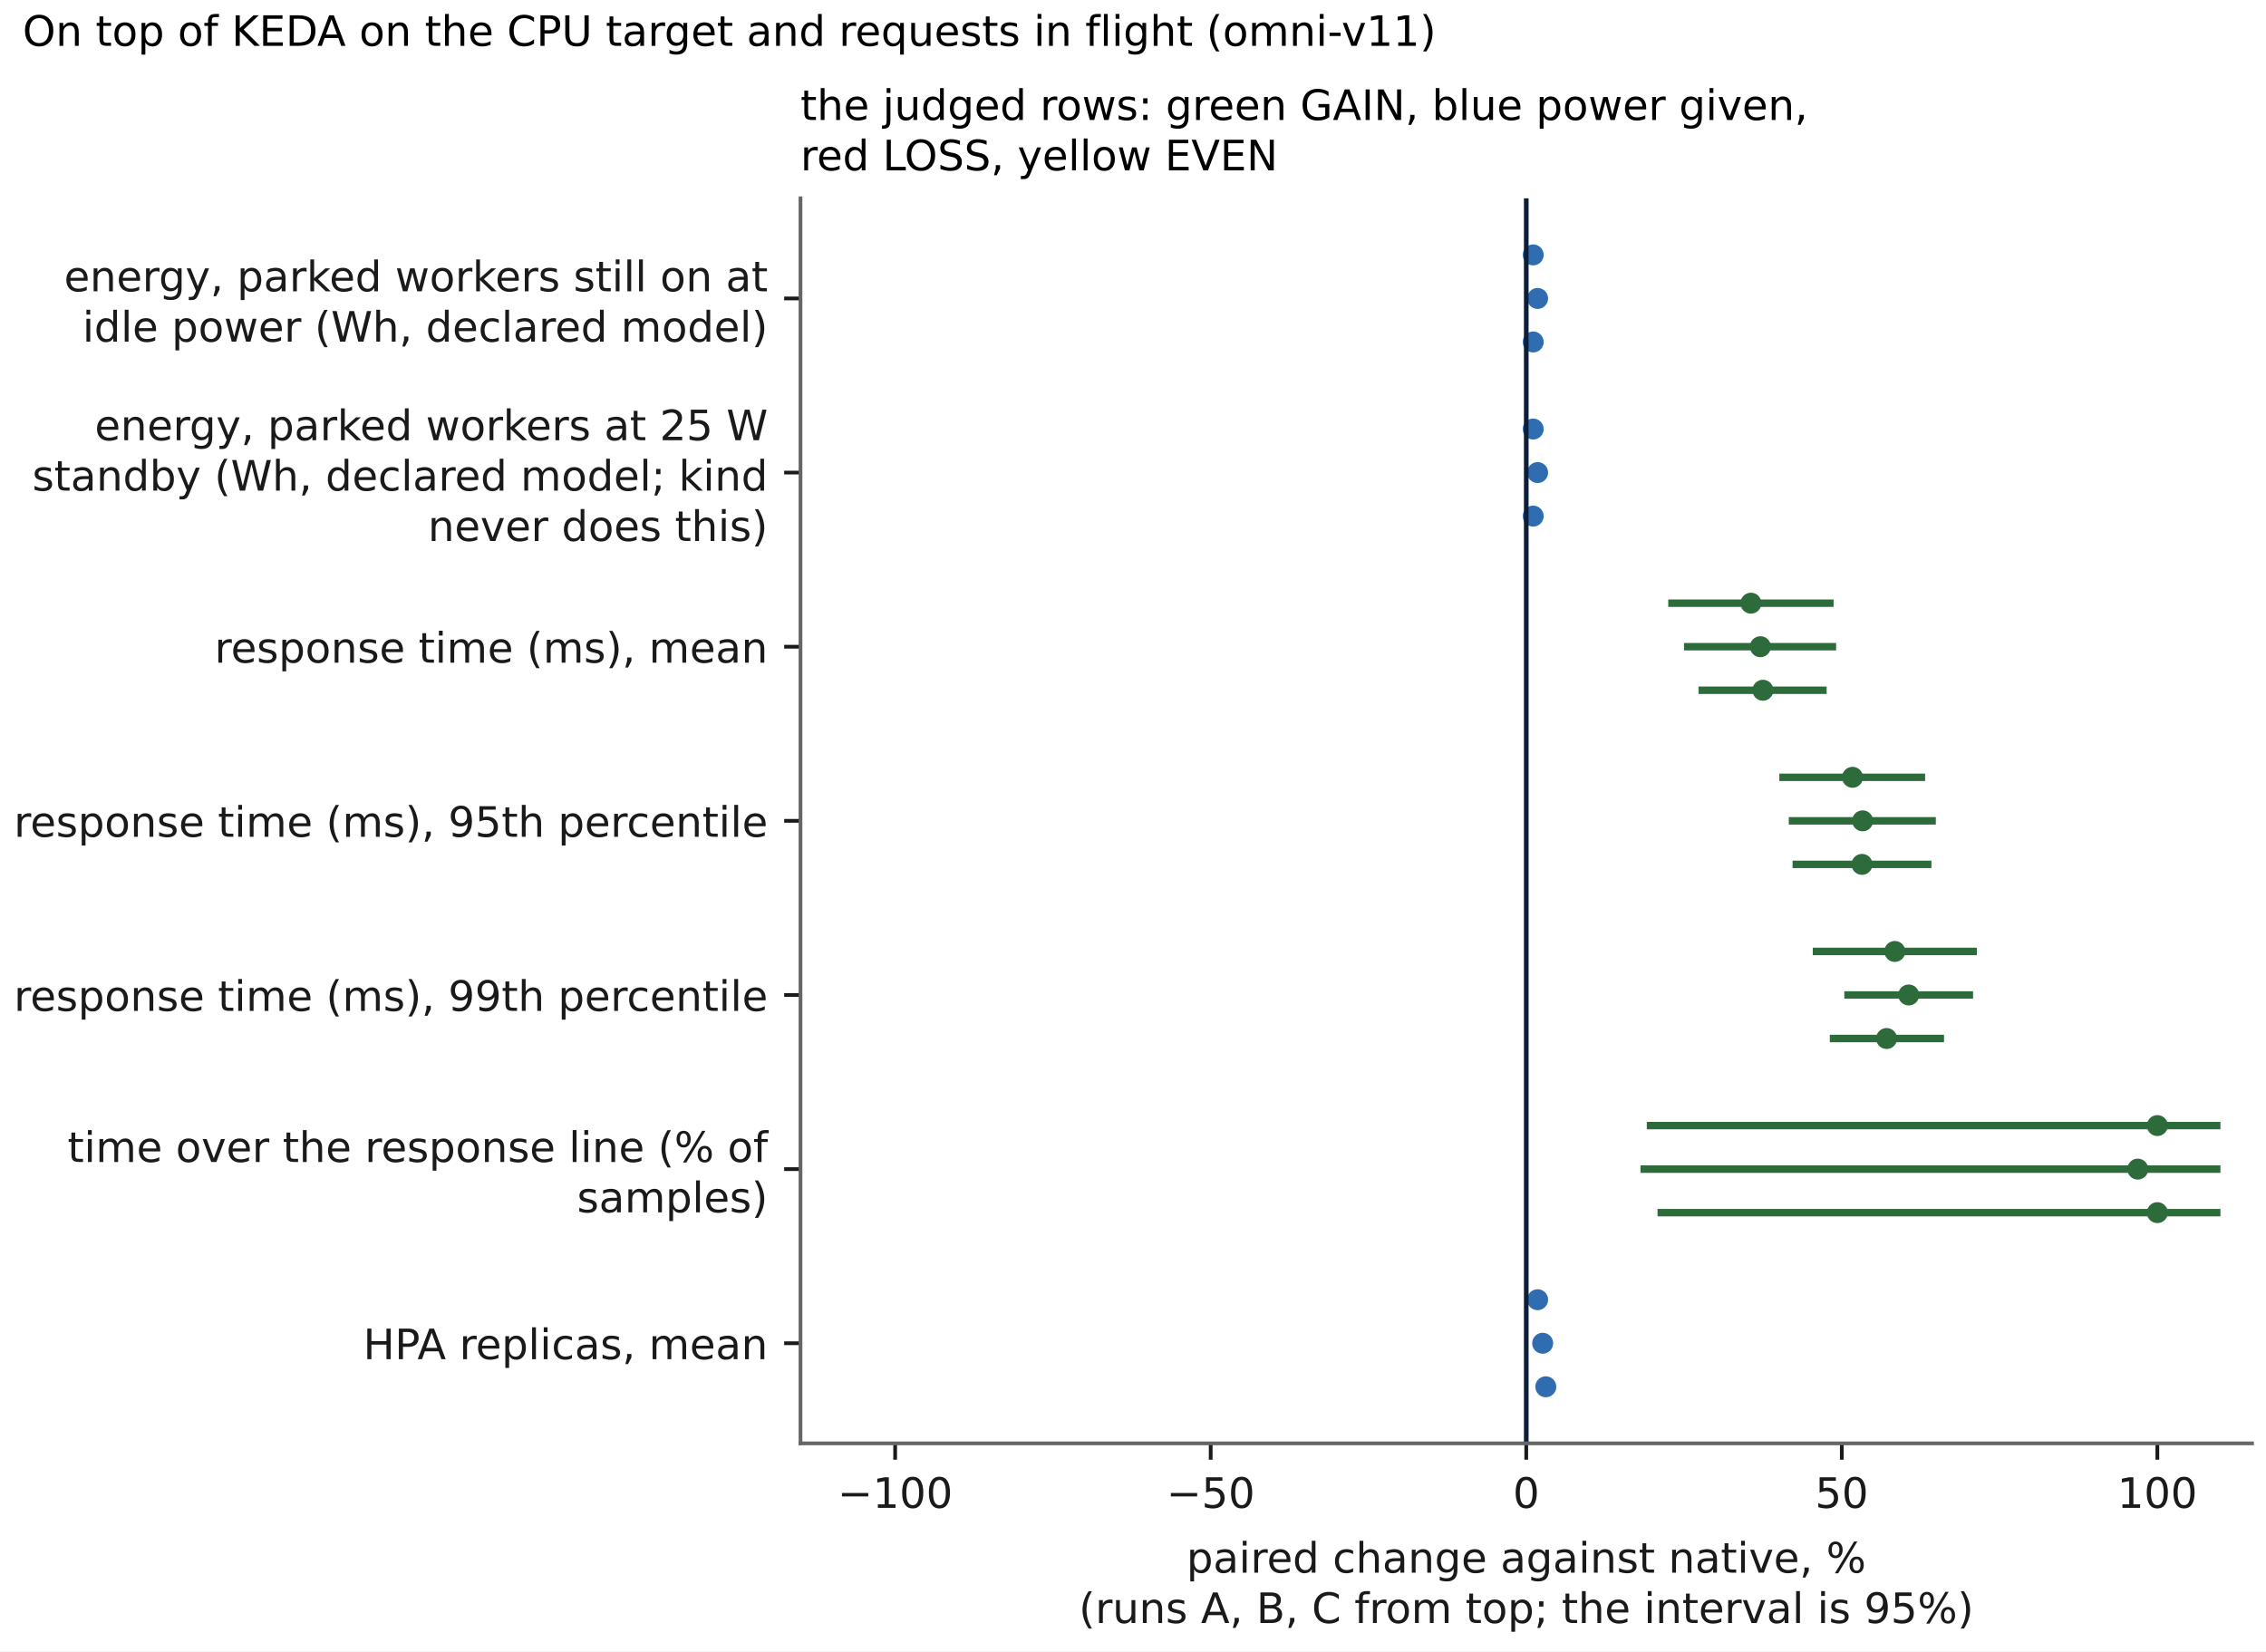
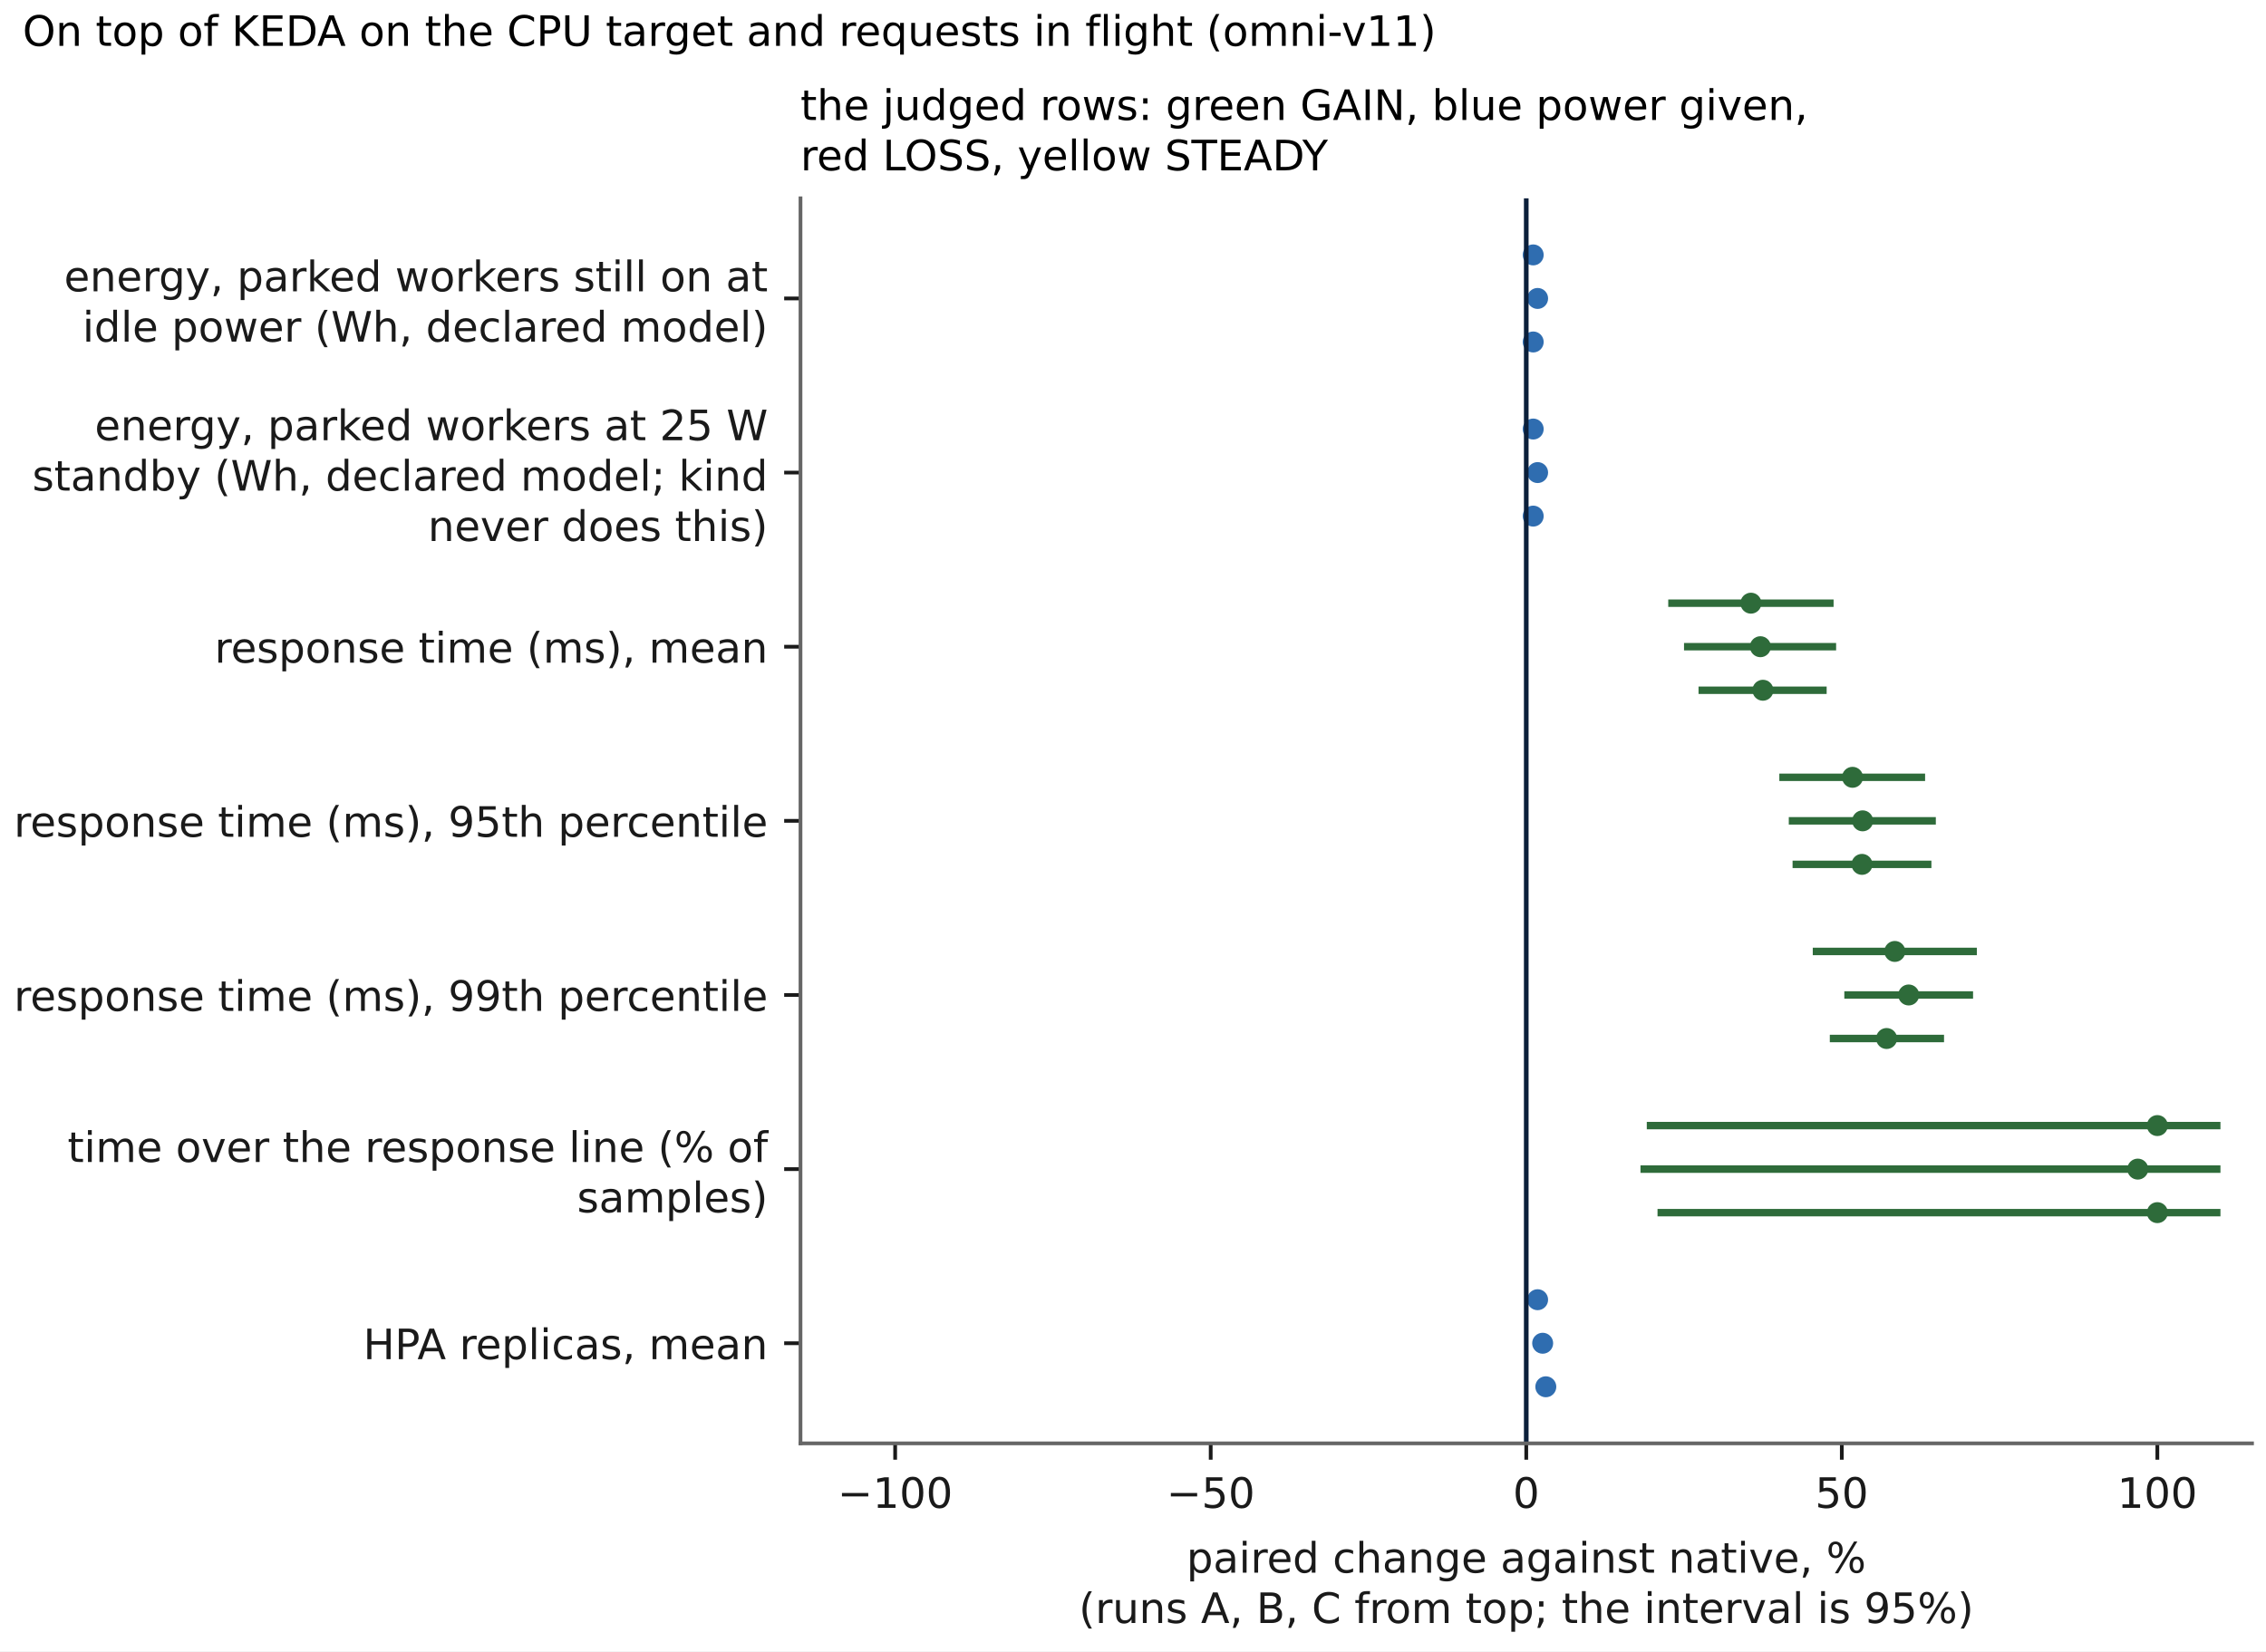
<svg xmlns="http://www.w3.org/2000/svg" xmlns:xlink="http://www.w3.org/1999/xlink" width="486pt" height="354.24pt" viewBox="0 0 486 354.24" version="1.1">
  <defs>
    <style type="text/css">*{stroke-linejoin: round; stroke-linecap: butt}</style>
  </defs>
  <g id="figure_1">
    <g id="patch_1">
      <path d="M 0 354.24  L 486 354.24  L 486 0  L 0 0  z " style="fill: #ffffff" />
    </g>
    <g id="axes_1">
      <g id="patch_2">
        <path d="M 171.685 309.635  L 483 309.635  L 483 42.543  L 171.685 42.543  z " style="fill: #ffffff" />
      </g>
      <g id="matplotlib.axis_1">
        <g id="xtick_1">
          <g id="line2d_1">
            <defs>
              <path id="m814b2a8047" d="M 0 0  L 0 3.5  " style="stroke: #1a1a1a; stroke-width: 0.8" />
            </defs>
            <g>
              <use xlink:href="#m814b2a8047" x="191.988" y="309.635" style="fill: #1a1a1a; stroke: #1a1a1a; stroke-width: 0.8" />
            </g>
          </g>
          <g id="text_1">
            <text style="font-size: 9px; font-family: 'DejaVu Sans'; text-anchor: middle; fill: #1a1a1a" x="191.988" y="323.473" transform="rotate(-0 191.9884 323.4727)">−100</text>
          </g>
        </g>
        <g id="xtick_2">
          <g id="line2d_2">
            <g>
              <use xlink:href="#m814b2a8047" x="259.665" y="309.635" style="fill: #1a1a1a; stroke: #1a1a1a; stroke-width: 0.8" />
            </g>
          </g>
          <g id="text_2">
            <text style="font-size: 9px; font-family: 'DejaVu Sans'; text-anchor: middle; fill: #1a1a1a" x="259.665" y="323.473" transform="rotate(-0 259.6654 323.4727)">−50</text>
          </g>
        </g>
        <g id="xtick_3">
          <g id="line2d_3">
            <g>
              <use xlink:href="#m814b2a8047" x="327.342" y="309.635" style="fill: #1a1a1a; stroke: #1a1a1a; stroke-width: 0.8" />
            </g>
          </g>
          <g id="text_3">
            <text style="font-size: 9px; font-family: 'DejaVu Sans'; text-anchor: middle; fill: #1a1a1a" x="327.342" y="323.473" transform="rotate(-0 327.3425 323.4727)">0</text>
          </g>
        </g>
        <g id="xtick_4">
          <g id="line2d_4">
            <g>
              <use xlink:href="#m814b2a8047" x="395.02" y="309.635" style="fill: #1a1a1a; stroke: #1a1a1a; stroke-width: 0.8" />
            </g>
          </g>
          <g id="text_4">
            <text style="font-size: 9px; font-family: 'DejaVu Sans'; text-anchor: middle; fill: #1a1a1a" x="395.02" y="323.473" transform="rotate(-0 395.0196 323.4727)">50</text>
          </g>
        </g>
        <g id="xtick_5">
          <g id="line2d_5">
            <g>
              <use xlink:href="#m814b2a8047" x="462.697" y="309.635" style="fill: #1a1a1a; stroke: #1a1a1a; stroke-width: 0.8" />
            </g>
          </g>
          <g id="text_5">
            <text style="font-size: 9px; font-family: 'DejaVu Sans'; text-anchor: middle; fill: #1a1a1a" x="462.697" y="323.473" transform="rotate(-0 462.6966 323.4727)">100</text>
          </g>
        </g>
        <g id="text_6">
          <text style="font-size: 9px; font-family: 'DejaVu Sans'; fill: #1a1a1a" transform="translate(254.4748 337.3743)">paired change against native, %</text>
          <text style="font-size: 9px; font-family: 'DejaVu Sans'; fill: #1a1a1a" transform="translate(231.3941 348.1768)">(runs A, B, C from top; the interval is 95%)</text>
        </g>
      </g>
      <g id="matplotlib.axis_2">
        <g id="ytick_1">
          <g id="line2d_6">
            <defs>
              <path id="m31e56b5a68" d="M 0 0  L -3.5 0  " style="stroke: #1a1a1a; stroke-width: 0.8" />
            </defs>
            <g>
              <use xlink:href="#m31e56b5a68" x="171.685" y="288.155" style="fill: #1a1a1a; stroke: #1a1a1a; stroke-width: 0.8" />
            </g>
          </g>
          <g id="text_7">
            <text style="font-size: 9px; font-family: 'DejaVu Sans'; text-anchor: end; fill: #1a1a1a" x="164.685" y="291.575" transform="rotate(-0 164.6852 291.5747)">HPA replicas, mean</text>
          </g>
        </g>
        <g id="ytick_2">
          <g id="line2d_7">
            <g>
              <use xlink:href="#m31e56b5a68" x="171.685" y="250.8" style="fill: #1a1a1a; stroke: #1a1a1a; stroke-width: 0.8" />
            </g>
          </g>
          <g id="text_8">
            <text style="font-size: 9px; font-family: 'DejaVu Sans'; fill: #1a1a1a" transform="translate(14.49071 249.2685)">time over the response line (% of</text>
            <text style="font-size: 9px; font-family: 'DejaVu Sans'; fill: #1a1a1a" transform="translate(123.7634 260.071)">samples)</text>
          </g>
        </g>
        <g id="ytick_3">
          <g id="line2d_8">
            <g>
              <use xlink:href="#m31e56b5a68" x="171.685" y="213.445" style="fill: #1a1a1a; stroke: #1a1a1a; stroke-width: 0.8" />
            </g>
          </g>
          <g id="text_9">
            <text style="font-size: 9px; font-family: 'DejaVu Sans'; text-anchor: end; fill: #1a1a1a" x="164.685" y="216.864" transform="rotate(-0 164.6852 216.8638)">response time (ms), 99th percentile</text>
          </g>
        </g>
        <g id="ytick_4">
          <g id="line2d_9">
            <g>
              <use xlink:href="#m31e56b5a68" x="171.685" y="176.089" style="fill: #1a1a1a; stroke: #1a1a1a; stroke-width: 0.8" />
            </g>
          </g>
          <g id="text_10">
            <text style="font-size: 9px; font-family: 'DejaVu Sans'; text-anchor: end; fill: #1a1a1a" x="164.685" y="179.508" transform="rotate(-0 164.6852 179.5084)">response time (ms), 95th percentile</text>
          </g>
        </g>
        <g id="ytick_5">
          <g id="line2d_10">
            <g>
              <use xlink:href="#m31e56b5a68" x="171.685" y="138.734" style="fill: #1a1a1a; stroke: #1a1a1a; stroke-width: 0.8" />
            </g>
          </g>
          <g id="text_11">
            <text style="font-size: 9px; font-family: 'DejaVu Sans'; text-anchor: end; fill: #1a1a1a" x="164.685" y="142.153" transform="rotate(-0 164.6852 142.1529)">response time (ms), mean</text>
          </g>
        </g>
        <g id="ytick_6">
          <g id="line2d_11">
            <g>
              <use xlink:href="#m31e56b5a68" x="171.685" y="101.378" style="fill: #1a1a1a; stroke: #1a1a1a; stroke-width: 0.8" />
            </g>
          </g>
          <g id="text_12">
            <text style="font-size: 9px; font-family: 'DejaVu Sans'; fill: #1a1a1a" transform="translate(20.31118 94.44547)">energy, parked workers at 25 W</text>
            <text style="font-size: 9px; font-family: 'DejaVu Sans'; fill: #1a1a1a" transform="translate(6.925084 105.2479)">standby (Wh, declared model; kind</text>
            <text style="font-size: 9px; font-family: 'DejaVu Sans'; fill: #1a1a1a" transform="translate(91.77962 116.0504)">never does this)</text>
          </g>
        </g>
        <g id="ytick_7">
          <g id="line2d_12">
            <g>
              <use xlink:href="#m31e56b5a68" x="171.685" y="64.023" style="fill: #1a1a1a; stroke: #1a1a1a; stroke-width: 0.8" />
            </g>
          </g>
          <g id="text_13">
            <text style="font-size: 9px; font-family: 'DejaVu Sans'; fill: #1a1a1a" transform="translate(13.73415 62.49125)">energy, parked workers still on at</text>
            <text style="font-size: 9px; font-family: 'DejaVu Sans'; fill: #1a1a1a" transform="translate(17.69415 73.29371)">idle power (Wh, declared model)</text>
          </g>
        </g>
      </g>
      <g id="line2d_13">
        <path d="M 328.019 278.817  L 331.538 278.817  " clip-path="url(#p31fef0eb9d)" style="fill: none; stroke: #2f6db0; stroke-width: 1.6" />
      </g>
      <g id="line2d_14">
        <defs>
          <path id="m39e15a943a" d="M 0 1.75  C 0.464 1.75 0.909 1.566 1.237 1.237  C 1.566 0.909 1.75 0.464 1.75 0  C 1.75 -0.464 1.566 -0.909 1.237 -1.237  C 0.909 -1.566 0.464 -1.75 0 -1.75  C -0.464 -1.75 -0.909 -1.566 -1.237 -1.237  C -1.566 -0.909 -1.75 -0.464 -1.75 0  C -1.75 0.464 -1.566 0.909 -1.237 1.237  C -0.909 1.566 -0.464 1.75 0 1.75  z " style="stroke: #2f6db0" />
        </defs>
        <g clip-path="url(#p31fef0eb9d)">
          <use xlink:href="#m39e15a943a" x="329.779" y="278.817" style="fill: #2f6db0; stroke: #2f6db0" />
        </g>
      </g>
      <g id="line2d_15">
        <path d="M 329.373 288.155  L 332.486 288.155  " clip-path="url(#p31fef0eb9d)" style="fill: none; stroke: #2f6db0; stroke-width: 1.6" />
      </g>
      <g id="line2d_16">
        <g clip-path="url(#p31fef0eb9d)">
          <use xlink:href="#m39e15a943a" x="330.862" y="288.155" style="fill: #2f6db0; stroke: #2f6db0" />
        </g>
      </g>
      <g id="line2d_17">
        <path d="M 329.914 297.494  L 333.027 297.494  " clip-path="url(#p31fef0eb9d)" style="fill: none; stroke: #2f6db0; stroke-width: 1.6" />
      </g>
      <g id="line2d_18">
        <g clip-path="url(#p31fef0eb9d)">
          <use xlink:href="#m39e15a943a" x="331.538" y="297.494" style="fill: #2f6db0; stroke: #2f6db0" />
        </g>
      </g>
      <g id="line2d_19">
        <path d="M 353.195 241.461  L 476.232 241.461  " clip-path="url(#p31fef0eb9d)" style="fill: none; stroke: #2e6b3a; stroke-width: 1.6" />
      </g>
      <g id="line2d_20">
        <defs>
          <path id="m73f3a7aa01" d="M 0 1.75  C 0.464 1.75 0.909 1.566 1.237 1.237  C 1.566 0.909 1.75 0.464 1.75 0  C 1.75 -0.464 1.566 -0.909 1.237 -1.237  C 0.909 -1.566 0.464 -1.75 0 -1.75  C -0.464 -1.75 -0.909 -1.566 -1.237 -1.237  C -1.566 -0.909 -1.75 -0.464 -1.75 0  C -1.75 0.464 -1.566 0.909 -1.237 1.237  C -0.909 1.566 -0.464 1.75 0 1.75  z " style="stroke: #2e6b3a" />
        </defs>
        <g clip-path="url(#p31fef0eb9d)">
          <use xlink:href="#m73f3a7aa01" x="462.697" y="241.461" style="fill: #2e6b3a; stroke: #2e6b3a" />
        </g>
      </g>
      <g id="line2d_21">
        <path d="M 351.842 250.8  L 476.232 250.8  " clip-path="url(#p31fef0eb9d)" style="fill: none; stroke: #2e6b3a; stroke-width: 1.6" />
      </g>
      <g id="line2d_22">
        <g clip-path="url(#p31fef0eb9d)">
          <use xlink:href="#m73f3a7aa01" x="458.501" y="250.8" style="fill: #2e6b3a; stroke: #2e6b3a" />
        </g>
      </g>
      <g id="line2d_23">
        <path d="M 355.496 260.139  L 476.232 260.139  " clip-path="url(#p31fef0eb9d)" style="fill: none; stroke: #2e6b3a; stroke-width: 1.6" />
      </g>
      <g id="line2d_24">
        <g clip-path="url(#p31fef0eb9d)">
          <use xlink:href="#m73f3a7aa01" x="462.697" y="260.139" style="fill: #2e6b3a; stroke: #2e6b3a" />
        </g>
      </g>
      <g id="line2d_25">
        <path d="M 388.793 204.106  L 423.985 204.106  " clip-path="url(#p31fef0eb9d)" style="fill: none; stroke: #2e6b3a; stroke-width: 1.6" />
      </g>
      <g id="line2d_26">
        <g clip-path="url(#p31fef0eb9d)">
          <use xlink:href="#m73f3a7aa01" x="406.389" y="204.106" style="fill: #2e6b3a; stroke: #2e6b3a" />
        </g>
      </g>
      <g id="line2d_27">
        <path d="M 395.561 213.445  L 423.173 213.445  " clip-path="url(#p31fef0eb9d)" style="fill: none; stroke: #2e6b3a; stroke-width: 1.6" />
      </g>
      <g id="line2d_28">
        <g clip-path="url(#p31fef0eb9d)">
          <use xlink:href="#m73f3a7aa01" x="409.367" y="213.445" style="fill: #2e6b3a; stroke: #2e6b3a" />
        </g>
      </g>
      <g id="line2d_29">
        <path d="M 392.448 222.783  L 416.947 222.783  " clip-path="url(#p31fef0eb9d)" style="fill: none; stroke: #2e6b3a; stroke-width: 1.6" />
      </g>
      <g id="line2d_30">
        <g clip-path="url(#p31fef0eb9d)">
          <use xlink:href="#m73f3a7aa01" x="404.63" y="222.783" style="fill: #2e6b3a; stroke: #2e6b3a" />
        </g>
      </g>
      <g id="line2d_31">
        <path d="M 381.62 166.75  L 412.886 166.75  " clip-path="url(#p31fef0eb9d)" style="fill: none; stroke: #2e6b3a; stroke-width: 1.6" />
      </g>
      <g id="line2d_32">
        <g clip-path="url(#p31fef0eb9d)">
          <use xlink:href="#m73f3a7aa01" x="397.321" y="166.75" style="fill: #2e6b3a; stroke: #2e6b3a" />
        </g>
      </g>
      <g id="line2d_33">
        <path d="M 383.65 176.089  L 415.187 176.089  " clip-path="url(#p31fef0eb9d)" style="fill: none; stroke: #2e6b3a; stroke-width: 1.6" />
      </g>
      <g id="line2d_34">
        <g clip-path="url(#p31fef0eb9d)">
          <use xlink:href="#m73f3a7aa01" x="399.486" y="176.089" style="fill: #2e6b3a; stroke: #2e6b3a" />
        </g>
      </g>
      <g id="line2d_35">
        <path d="M 384.462 185.428  L 414.24 185.428  " clip-path="url(#p31fef0eb9d)" style="fill: none; stroke: #2e6b3a; stroke-width: 1.6" />
      </g>
      <g id="line2d_36">
        <g clip-path="url(#p31fef0eb9d)">
          <use xlink:href="#m73f3a7aa01" x="399.351" y="185.428" style="fill: #2e6b3a; stroke: #2e6b3a" />
        </g>
      </g>
      <g id="line2d_37">
        <path d="M 357.797 129.395  L 393.26 129.395  " clip-path="url(#p31fef0eb9d)" style="fill: none; stroke: #2e6b3a; stroke-width: 1.6" />
      </g>
      <g id="line2d_38">
        <g clip-path="url(#p31fef0eb9d)">
          <use xlink:href="#m73f3a7aa01" x="375.529" y="129.395" style="fill: #2e6b3a; stroke: #2e6b3a" />
        </g>
      </g>
      <g id="line2d_39">
        <path d="M 361.181 138.734  L 393.801 138.734  " clip-path="url(#p31fef0eb9d)" style="fill: none; stroke: #2e6b3a; stroke-width: 1.6" />
      </g>
      <g id="line2d_40">
        <g clip-path="url(#p31fef0eb9d)">
          <use xlink:href="#m73f3a7aa01" x="377.559" y="138.734" style="fill: #2e6b3a; stroke: #2e6b3a" />
        </g>
      </g>
      <g id="line2d_41">
        <path d="M 364.294 148.073  L 391.771 148.073  " clip-path="url(#p31fef0eb9d)" style="fill: none; stroke: #2e6b3a; stroke-width: 1.6" />
      </g>
      <g id="line2d_42">
        <g clip-path="url(#p31fef0eb9d)">
          <use xlink:href="#m73f3a7aa01" x="378.1" y="148.073" style="fill: #2e6b3a; stroke: #2e6b3a" />
        </g>
      </g>
      <g id="line2d_43">
        <path d="M 327.749 92.039  L 329.779 92.039  " clip-path="url(#p31fef0eb9d)" style="fill: none; stroke: #2f6db0; stroke-width: 1.6" />
      </g>
      <g id="line2d_44">
        <g clip-path="url(#p31fef0eb9d)">
          <use xlink:href="#m39e15a943a" x="328.831" y="92.039" style="fill: #2f6db0; stroke: #2f6db0" />
        </g>
      </g>
      <g id="line2d_45">
        <path d="M 328.831 101.378  L 330.862 101.378  " clip-path="url(#p31fef0eb9d)" style="fill: none; stroke: #2f6db0; stroke-width: 1.6" />
      </g>
      <g id="line2d_46">
        <g clip-path="url(#p31fef0eb9d)">
          <use xlink:href="#m39e15a943a" x="329.779" y="101.378" style="fill: #2f6db0; stroke: #2f6db0" />
        </g>
      </g>
      <g id="line2d_47">
        <path d="M 328.155 110.717  L 329.644 110.717  " clip-path="url(#p31fef0eb9d)" style="fill: none; stroke: #2f6db0; stroke-width: 1.6" />
      </g>
      <g id="line2d_48">
        <g clip-path="url(#p31fef0eb9d)">
          <use xlink:href="#m39e15a943a" x="328.831" y="110.717" style="fill: #2f6db0; stroke: #2f6db0" />
        </g>
      </g>
      <g id="line2d_49">
        <path d="M 327.749 54.684  L 329.779 54.684  " clip-path="url(#p31fef0eb9d)" style="fill: none; stroke: #2f6db0; stroke-width: 1.6" />
      </g>
      <g id="line2d_50">
        <g clip-path="url(#p31fef0eb9d)">
          <use xlink:href="#m39e15a943a" x="328.831" y="54.684" style="fill: #2f6db0; stroke: #2f6db0" />
        </g>
      </g>
      <g id="line2d_51">
        <path d="M 328.831 64.023  L 330.862 64.023  " clip-path="url(#p31fef0eb9d)" style="fill: none; stroke: #2f6db0; stroke-width: 1.6" />
      </g>
      <g id="line2d_52">
        <g clip-path="url(#p31fef0eb9d)">
          <use xlink:href="#m39e15a943a" x="329.779" y="64.023" style="fill: #2f6db0; stroke: #2f6db0" />
        </g>
      </g>
      <g id="line2d_53">
        <path d="M 328.155 73.362  L 329.644 73.362  " clip-path="url(#p31fef0eb9d)" style="fill: none; stroke: #2f6db0; stroke-width: 1.6" />
      </g>
      <g id="line2d_54">
        <g clip-path="url(#p31fef0eb9d)">
          <use xlink:href="#m39e15a943a" x="328.831" y="73.362" style="fill: #2f6db0; stroke: #2f6db0" />
        </g>
      </g>
      <g id="line2d_55">
        <path d="M 327.342 309.635  L 327.342 42.543  " clip-path="url(#p31fef0eb9d)" style="fill: none; stroke: #0b1f3a; stroke-linecap: square" />
      </g>
      <g id="patch_3">
        <path d="M 171.685 309.635  L 171.685 42.543  " style="fill: none; stroke: #666666; stroke-width: 0.8; stroke-linejoin: miter; stroke-linecap: square" />
      </g>
      <g id="patch_4">
        <path d="M 171.685 309.635  L 483 309.635  " style="fill: none; stroke: #666666; stroke-width: 0.8; stroke-linejoin: miter; stroke-linecap: square" />
      </g>
      <g id="text_14">
        <text style="font-size: 9px; font-family: 'DejaVu Sans'" transform="translate(171.6852 25.7409)">the judged rows: green GAIN, blue power given,</text>
-         <text style="font-size: 9px; font-family: 'DejaVu Sans'" transform="translate(171.6852 36.54336)">red LOSS, yellow EVEN</text>
+         <text style="font-size: 9px; font-family: 'DejaVu Sans'" transform="translate(171.6852 36.54336)">red LOSS, yellow STEADY</text>
      </g>
    </g>
    <g id="text_15">
      <text style="font-size: 9px; font-family: 'DejaVu Sans'; text-anchor: start" x="4.86" y="9.839" transform="rotate(-0 4.86 9.838834)">On top of KEDA on the CPU target and requests in flight (omni-v11)</text>
    </g>
  </g>
  <defs>
    <clipPath id="p31fef0eb9d">
      <rect x="171.685" y="42.543" width="311.315" height="267.091" />
    </clipPath>
  </defs>
</svg>
